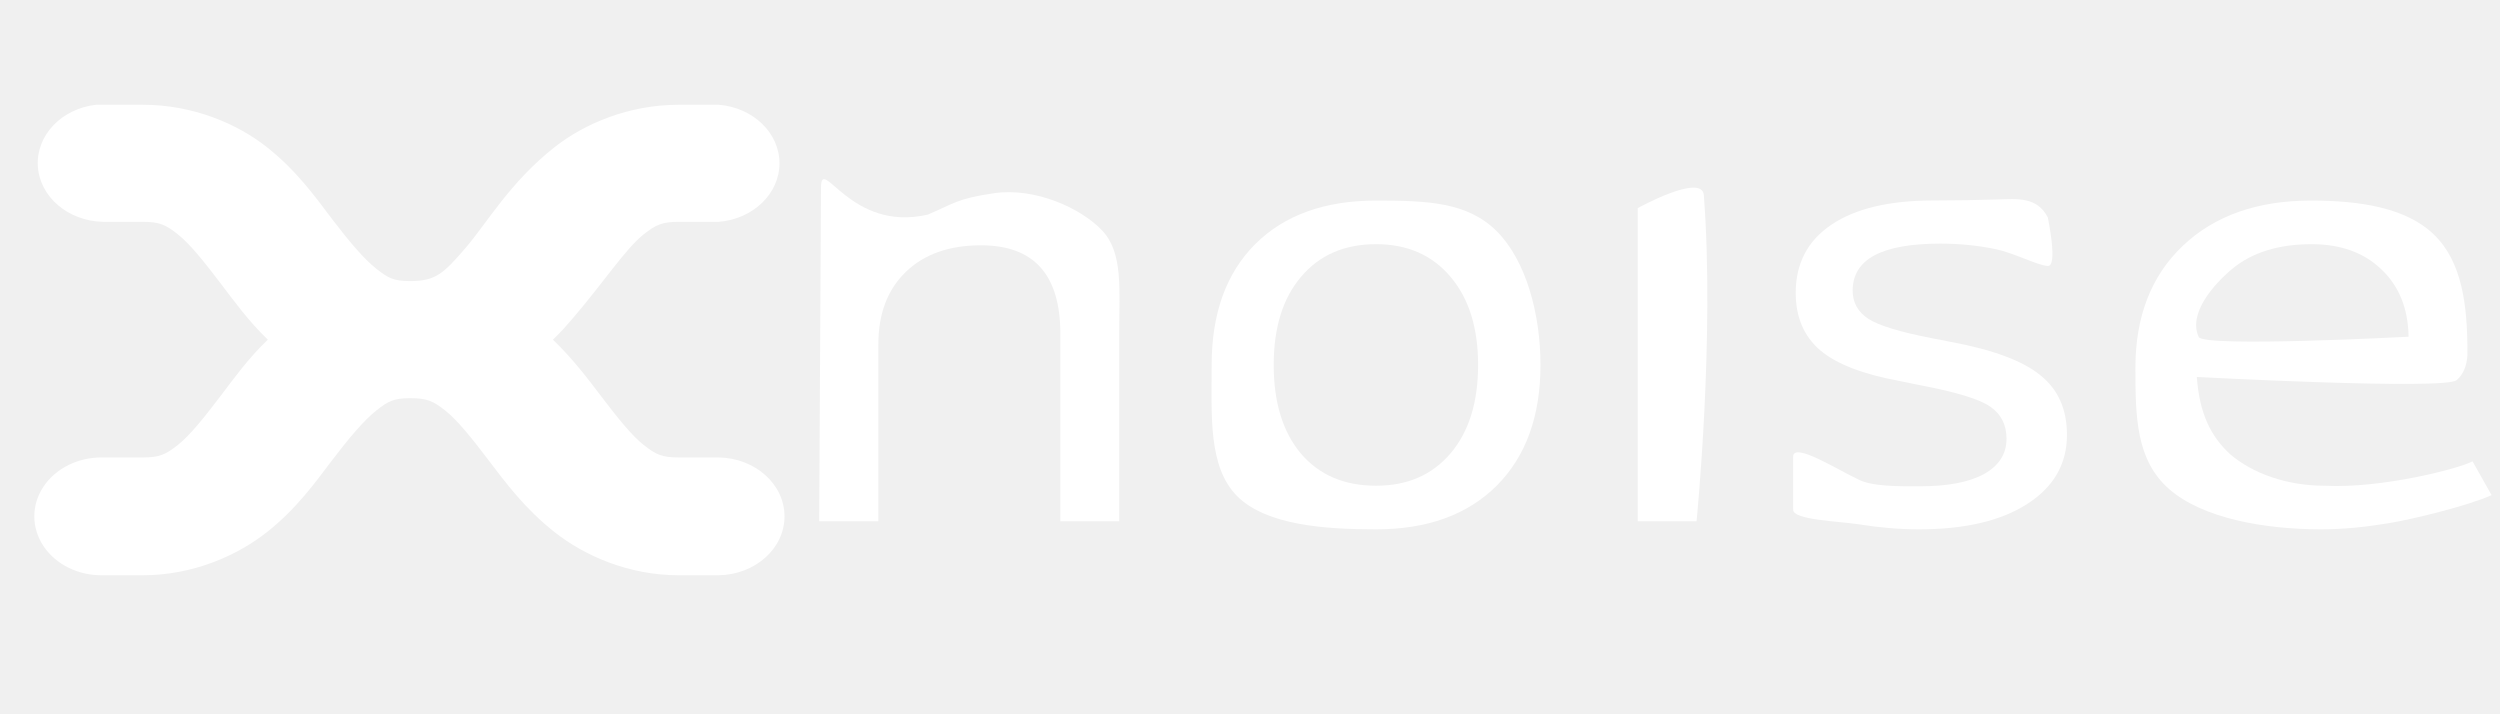
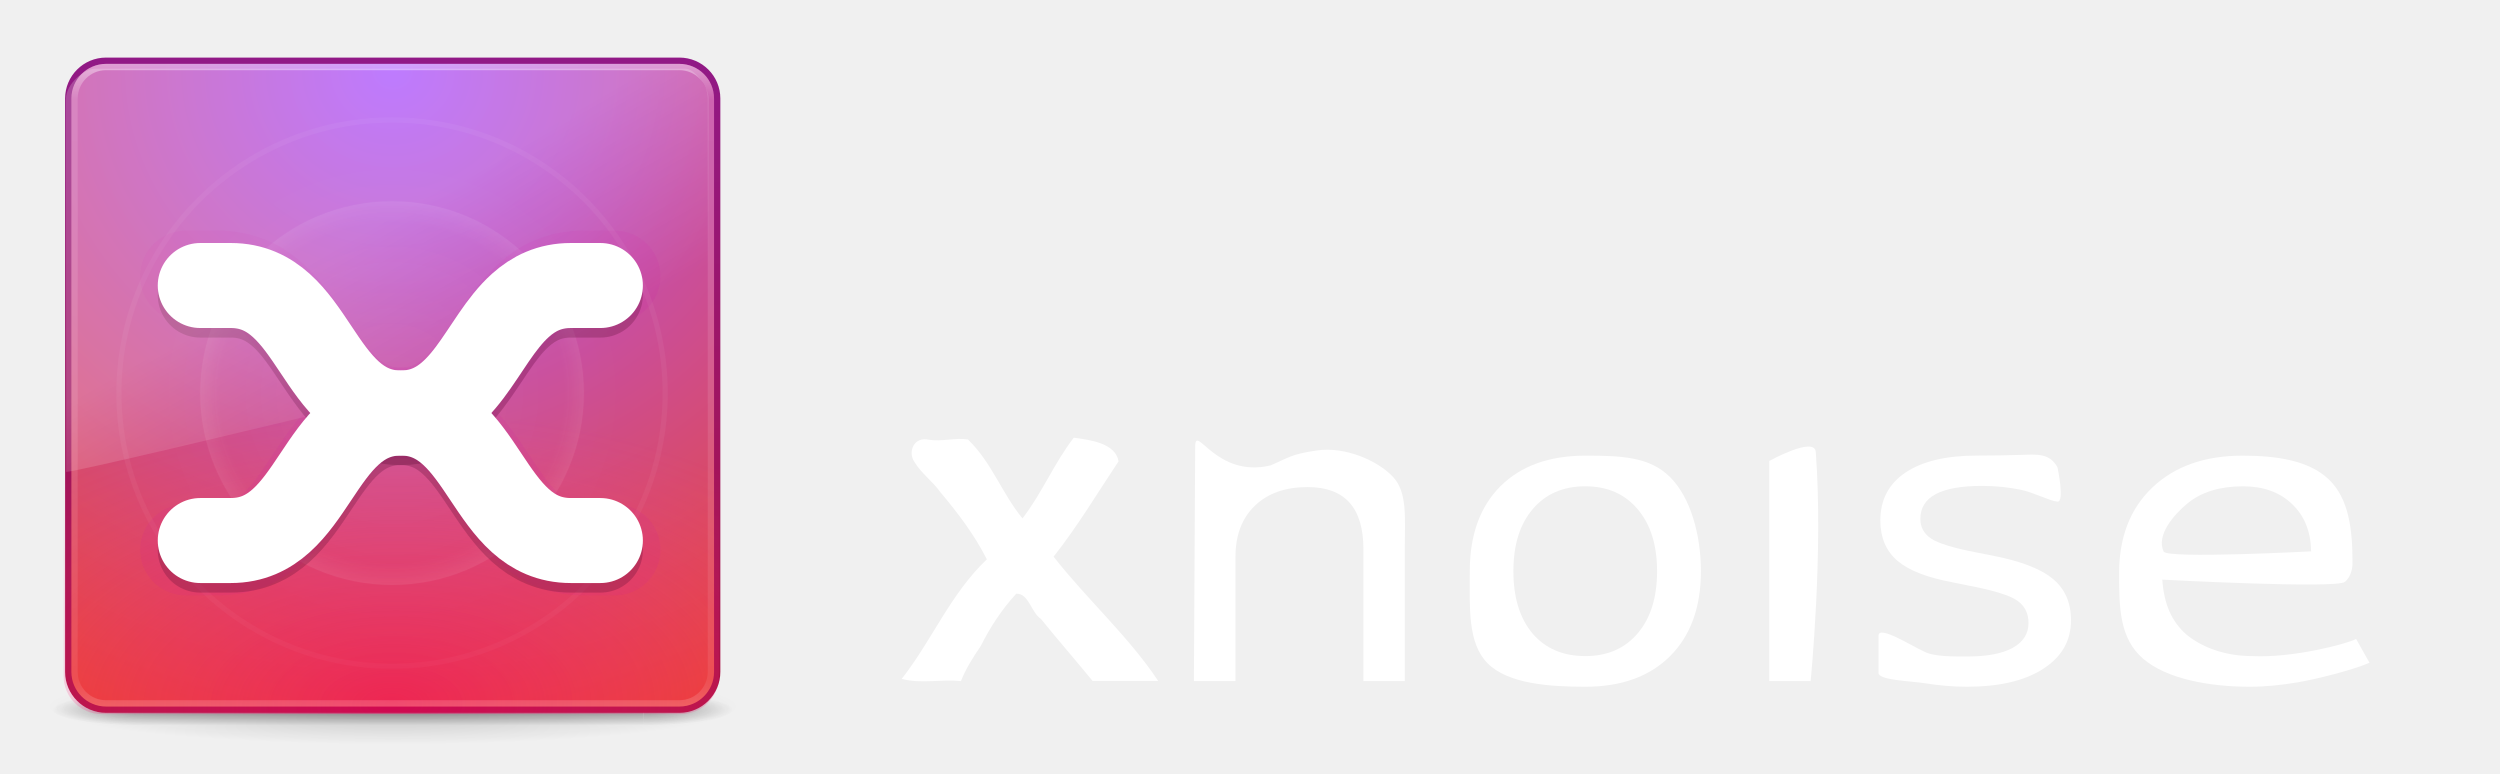
- <svg xmlns="http://www.w3.org/2000/svg" width="574.49" height="163.99" id="svg2" version="1.1">
+ <svg xmlns="http://www.w3.org/2000/svg" xmlns:xlink="http://www.w3.org/1999/xlink" width="530" height="164" id="svg2" version="1.1">
  <defs id="defs4">
-     </defs>
-   <g id="layer1" transform="translate(-44.35109,-826.2847)">
-     <path style="font-size:84.456px;font-style:normal;font-weight:normal;fill:#ffffff;fill-opacity:1;stroke:none;font-family:Bitstream Vera Sans" id="path3758" d="m 301.542,902.634 0,43.429 -13.525,0 0,-43.044 c -7e-5,-6.81 -1.519,-11.907 -4.557,-15.29 -3.038,-3.383 -7.595,-5.075 -13.672,-5.075 -7.301,7e-5 -13.059,2.034 -17.273,6.103 -4.214,4.069 -6.321,9.615 -6.321,16.639 l 0,40.667 -13.598,0 0.418,-76.666 c 0.042,-7.71 6.731,10.382 24.573,6.191 6.082,-2.565 6.557,-3.636 15.215,-4.907 9.36,-1.374 19.955,3.417 24.806,8.557 4.851,5.097 3.934,13.461 3.934,23.397" />
-     <path style="font-size:84.456px;font-style:normal;font-weight:normal;fill:#ffffff;fill-opacity:1;stroke:none;font-family:Bitstream Vera Sans" id="path3760" d="m 360.565,882.397 c -7.252,7e-5 -12.986,2.484 -17.2,7.452 -4.214,4.925 -6.321,11.692 -6.321,20.301 -2e-5,8.609 2.083,15.397 6.248,20.365 4.214,4.925 9.972,7.388 17.273,7.388 7.203,2e-5 12.912,-2.484 17.126,-7.452 4.214,-4.968 6.321,-11.735 6.321,-20.301 -7e-5,-8.523 -2.107,-15.269 -6.321,-20.237 -4.214,-5.011 -9.923,-7.516 -17.126,-7.517 m 0,-10.022 c 11.76,8e-5 20.997,0.344 27.711,7.026 6.713,6.681 10.07,18.929 10.07,30.75 -9e-5,11.778 -3.357,21.029 -10.07,27.753 -6.713,6.681 -15.95,10.022 -27.711,10.022 -11.81,-10e-6 -25.208,-0.943 -31.921,-7.625 -6.664,-6.724 -5.86,-18.373 -5.86,-30.151 0,-11.821 3.332,-21.072 9.996,-27.753 6.713,-6.681 15.975,-10.022 27.784,-10.022" />
-     <path style="font-size:84.456px;font-style:normal;font-weight:normal;fill:#ffffff;fill-opacity:1;stroke:none;font-family:Bitstream Vera Sans" id="path3762" d="m 420.691,874.109 c 0,0 14.797,-8.182 15.196,-2.966 2.517,32.863 -1.672,74.92 -1.672,74.92 l -13.525,0 0,-71.953" />
-     <path style="font-size:84.456px;font-style:normal;font-weight:normal;fill:#ffffff;fill-opacity:1;stroke:none;font-family:Bitstream Vera Sans" id="path3764" d="m 514.921,876.229 c 0,0 2.403,11.328 0,11.178 -2.403,-0.15 -7.791,-2.998 -11.907,-3.855 -4.116,-0.857 -8.379,-1.285 -12.79,-1.285 -6.713,6e-5 -11.76,0.899 -15.142,2.698 -3.332,1.799 -4.998,4.497 -4.998,8.095 -2e-5,2.741 1.201,4.904 3.602,6.489 2.401,1.542 7.228,3.02 14.48,4.433 l 4.631,0.899 c 9.604,1.799 16.416,4.347 20.434,7.645 4.067,3.255 6.101,7.816 6.101,13.684 -7e-5,6.681 -3.038,11.971 -9.114,15.868 -6.027,3.897 -14.333,5.846 -24.918,5.846 -4.41,-10e-6 -9.016,-0.385 -13.819,-1.156 -4.753,-0.728 -15.068,-0.99 -15.068,-3.341 l 0,-12.206 c 0,-3.531 10.735,3.309 14.774,5.14 3.226,1.788 9.653,1.67 14.407,1.67 6.37,0 11.27,-0.942 14.701,-2.827 3.43,-1.927 5.145,-4.626 5.145,-8.095 -5e-5,-3.212 -1.25,-5.675 -3.749,-7.388 -2.45,-1.713 -7.865,-3.362 -16.244,-4.947 l -4.704,-0.964 c -8.379,-1.542 -14.431,-3.897 -18.155,-7.067 -3.724,-3.212 -5.586,-7.602 -5.586,-13.17 0,-6.767 2.744,-11.992 8.232,-15.676 5.488,-3.683 13.258,-5.543 23.352,-5.543 4.998,8e-5 10.221,-0.09 14.674,-0.233 4.861,-0.156 9.178,-0.606 11.661,4.106" />
-     <path style="font-size:84.456px;font-style:normal;font-weight:normal;fill:#ffffff;fill-opacity:1;stroke:none;font-family:Bitstream Vera Sans" id="path3766" d="m 611.357,907.131 c 0,0 0.27,4.237 -2.507,6.524 -2.777,2.286 -59.676,-0.742 -59.676,-0.742 0.588,8.138 3.039,13.547 7.742,17.83 5.047,4.24 12.692,7.161 21.659,7.161 13.193,0.684 31.058,-4.006 33.956,-5.607 l 4.381,7.773 c -5.478,2.434 -17.913,5.5 -23.636,6.443 -5.113,0.842 -10.266,1.413 -15.509,1.413 -13.133,-10e-6 -27.222,-2.536 -34.916,-9.217 -7.644,-6.681 -7.79,-16.523 -7.79,-27.916 0,-11.778 3.626,-21.115 10.878,-28.01 7.301,-6.938 17.126,-10.407 29.475,-10.408 11.074,8e-5 21.833,1.577 28.252,7.83 6.468,6.21 7.691,16.219 7.691,26.926 m -13.525,-3.469 c -0.098,-6.467 -2.181,-11.628 -6.248,-15.483 -4.018,-3.855 -9.359,-5.782 -16.024,-5.782 -7.546,7e-5 -13.598,1.863 -18.155,5.589 -4.508,3.726 -10.274,10.437 -7.791,15.74 1.135,2.424 48.218,-0.064 48.218,-0.064" />
+     <radialGradient xlink:href="#linearGradient8757" id="radialGradient8763" cx="254.5" cy="289.5" fx="254.5" fy="289.5" r="157.5" gradientUnits="userSpaceOnUse" gradientTransform="matrix(1.005903,7.5993956e-8,-7.5993953e-8,1.005903,-1.502318,-1.708968)" />
+     <linearGradient id="linearGradient8757">
+       <stop id="stop8761" offset="0" style="stop-color:white;stop-opacity:0" />
+       <stop style="stop-color:white;stop-opacity:0" offset="0.9" id="stop8767" />
+       <stop id="stop8759" offset="1" style="stop-color:white;stop-opacity:1" />
+     </linearGradient>
+     <radialGradient xlink:href="#linearGradient3811" id="radialGradient7861" gradientUnits="userSpaceOnUse" gradientTransform="matrix(1,0,0,0.4364821,0,52.67068)" cx="-4.029" cy="93.468" fx="-4.029" fy="93.468" r="35.338" />
+     <linearGradient id="linearGradient3811">
+       <stop style="stop-color:#000000;stop-opacity:1;" offset="0" id="stop3813" />
+       <stop style="stop-color:#000000;stop-opacity:0;" offset="1" id="stop3815" />
+     </linearGradient>
+     <radialGradient xlink:href="#linearGradient3688-166-749-5" id="radialGradient7863" gradientUnits="userSpaceOnUse" gradientTransform="matrix(2.003784,0,0,1.4,27.98813,-17.4)" cx="4.993" cy="43.5" fx="4.993" fy="43.5" r="2.5" />
+     <linearGradient id="linearGradient3688-166-749-5">
+       <stop id="stop2883-0" style="stop-color:#181818;stop-opacity:1" offset="0" />
+       <stop id="stop2885-5" style="stop-color:#181818;stop-opacity:0" offset="1" />
+     </linearGradient>
+     <radialGradient xlink:href="#linearGradient3688-464-309-8" id="radialGradient7865" gradientUnits="userSpaceOnUse" gradientTransform="matrix(2.003784,0,0,1.4,-20.01187,-104.4)" cx="4.993" cy="43.5" fx="4.993" fy="43.5" r="2.5" />
+     <linearGradient id="linearGradient3688-464-309-8">
+       <stop id="stop2889-9" style="stop-color:#181818;stop-opacity:1" offset="0" />
+       <stop id="stop2891-4" style="stop-color:#181818;stop-opacity:0" offset="1" />
+     </linearGradient>
+     <linearGradient xlink:href="#linearGradient3702-501-757-0" id="linearGradient7867" gradientUnits="userSpaceOnUse" x1="25.058" y1="47.028" x2="25.058" y2="39.999" />
+     <linearGradient id="linearGradient3702-501-757-0">
+       <stop id="stop2895-0" style="stop-color:#181818;stop-opacity:0" offset="0" />
+       <stop id="stop2897-2" style="stop-color:#181818;stop-opacity:1" offset="0.5" />
+       <stop id="stop2899-6" style="stop-color:#181818;stop-opacity:0" offset="1" />
+     </linearGradient>
+     <radialGradient xlink:href="#linearGradient8655" id="radialGradient8865" gradientUnits="userSpaceOnUse" gradientTransform="matrix(2.0282874e-7,24.39764,-25.80979,-4.4949761e-7,473.0088,418.5335)" cx="7.496" cy="8.45" fx="7.496" fy="8.45" r="20" />
+     <linearGradient id="linearGradient8655">
+       <stop id="stop8657" style="stop-color:#ac57ff;stop-opacity:1" offset="0" />
+       <stop id="stop8659" style="stop-color:#f0431a;stop-opacity:1;" offset="1" />
+     </linearGradient>
+     <linearGradient xlink:href="#linearGradient3895-9-0-3-2-4" id="linearGradient8867" gradientUnits="userSpaceOnUse" gradientTransform="matrix(10.43977,0,0,10.43977,4.366388,548.35)" x1="13.209" y1="4.376" x2="13.209" y2="43.847" />
+     <linearGradient id="linearGradient3895-9-0-3-2-4">
+       <stop id="stop3897-0-5-7-0-3" style="stop-color:#911986;stop-opacity:1" offset="0" />
+       <stop id="stop3899-8-7-06-7-9" style="stop-color:#ad1141;stop-opacity:1" offset="1" />
+     </linearGradient>
+     <radialGradient xlink:href="#linearGradient8265-821-176-38-919-66-249-7-7" id="radialGradient6898" cx="254.5" cy="289.5" fx="254.5" fy="289.5" r="159" gradientUnits="userSpaceOnUse" gradientTransform="matrix(0.8384691,0,0,0.8384691,41.1096,46.76318)" />
+     <linearGradient id="linearGradient8265-821-176-38-919-66-249-7-7">
+       <stop offset="0" style="stop-color:#ffffff;stop-opacity:1" id="stop2687-1-9" />
+       <stop offset="1" style="stop-color:#ffffff;stop-opacity:0" id="stop2689-5-4" />
+     </linearGradient>
+     <radialGradient xlink:href="#linearGradient8661" id="radialGradient8862" gradientUnits="userSpaceOnUse" gradientTransform="matrix(-0.2030062,9.194389,-16.91851,-0.3735512,398.5114,-1064.844)" cx="7.496" cy="8.45" fx="7.496" fy="8.45" r="20" />
+     <linearGradient id="linearGradient8661">
+       <stop id="stop8663" offset="0" style="stop-color:#f90062;stop-opacity:1" />
+       <stop id="stop8665" offset="1" style="stop-color:#ff418c;stop-opacity:0" />
+     </linearGradient>
+     <linearGradient xlink:href="#linearGradient3924" id="linearGradient8858" gradientUnits="userSpaceOnUse" gradientTransform="matrix(10.79041,0,0,10.79041,-4.048982,539.9347)" x1="24" y1="5" x2="24" y2="43" />
+     <linearGradient id="linearGradient3924">
+       <stop id="stop3926" style="stop-color:#ffffff;stop-opacity:1;" offset="0" />
+       <stop offset="0.063" style="stop-color:#ffffff;stop-opacity:0.235;" id="stop3928" />
+       <stop id="stop3930" style="stop-color:#ffffff;stop-opacity:0.157;" offset="0.951" />
+       <stop id="stop3932" style="stop-color:#ffffff;stop-opacity:0.392;" offset="1" />
+     </linearGradient>
+     <radialGradient xlink:href="#linearGradient8775" id="radialGradient8773" gradientUnits="userSpaceOnUse" cx="254.5" cy="289.5" fx="254.5" fy="289.5" r="157.5" gradientTransform="matrix(1.053736,0,0,1.041779,-13.67583,-12.09512)" />
+     <linearGradient id="linearGradient8775">
+       <stop style="stop-color:white;stop-opacity:0" offset="0" id="stop8777" />
+       <stop id="stop7191" offset="0.511" style="stop-color:white;stop-opacity:0;" />
+       <stop id="stop8779" offset="0.851" style="stop-color:white;stop-opacity:0" />
+       <stop style="stop-color:white;stop-opacity:1" offset="1" id="stop8781" />
+     </linearGradient>
+     <linearGradient xlink:href="#linearGradient8265-821-176-38-919-66-249-7-7" id="linearGradient8855" gradientUnits="userSpaceOnUse" gradientTransform="matrix(8.753431,0,0,13.71647,41.01499,521.9649)" x1="16.626" y1="15.298" x2="20.055" y2="24.628" />
+     <linearGradient id="linearGradient3161">
+       <stop offset="0" style="stop-color:#ffffff;stop-opacity:1" id="stop3163" />
+       <stop offset="1" style="stop-color:#ffffff;stop-opacity:0" id="stop3165" />
+     </linearGradient>
+     <linearGradient y2="24.628" x2="20.055" y1="15.298" x1="16.626" gradientTransform="matrix(8.753431,0,0,13.71647,41.01499,521.9649)" gradientUnits="userSpaceOnUse" id="linearGradient3190" xlink:href="#linearGradient8265-821-176-38-919-66-249-7-7" />
+   </defs>
+   <g id="layer1" transform="translate(-44.35109,-826.2747)">
+     <path style="font-size:84.456px;font-style:normal;font-weight:normal;fill:#ffffff;fill-opacity:1;stroke:none;font-family:Bitstream Vera Sans" id="path3758" d="m 342.169,942.493 0,28.163 -8.771,0 0,-27.913 c -4e-5,-4.416 -0.985,-7.721 -2.955,-9.916 -1.97,-2.194 -4.926,-3.291 -8.866,-3.291 -4.735,5e-5 -8.469,1.319 -11.202,3.958 -2.733,2.639 -4.099,6.235 -4.099,10.79 l 0,26.372 -8.818,0 0.271,-49.718 c 0.027,-5 4.365,6.733 15.935,4.015 3.944,-1.663 4.252,-2.358 9.867,-3.182 6.07,-0.891 12.94,2.216 16.086,5.549 3.146,3.305 2.551,8.729 2.551,15.173" />
+     <path style="font-size:84.456px;font-style:normal;font-weight:normal;fill:#ffffff;fill-opacity:1;stroke:none;font-family:Bitstream Vera Sans" id="path3760" d="m 380.445,929.37 c -4.703,5e-5 -8.421,1.611 -11.154,4.833 -2.733,3.194 -4.099,7.582 -4.099,13.165 -10e-6,5.583 1.351,9.985 4.052,13.207 2.733,3.194 6.467,4.791 11.202,4.791 4.671,10e-6 8.373,-1.611 11.106,-4.833 2.733,-3.222 4.099,-7.61 4.099,-13.165 -4e-5,-5.527 -1.366,-9.902 -4.099,-13.123 -2.733,-3.25 -6.435,-4.874 -11.106,-4.874 m 0,-6.499 c 7.627,5e-5 13.617,0.223 17.97,4.556 4.353,4.333 6.53,12.275 6.53,19.941 -6e-5,7.638 -2.177,13.637 -6.53,17.998 -4.354,4.333 -10.344,6.499 -17.97,6.499 -7.658,-10e-6 -16.347,-0.612 -20.7,-4.945 -4.322,-4.361 -3.8,-11.914 -3.8,-19.552 0,-7.666 2.161,-13.665 6.483,-17.998 4.353,-4.333 10.359,-6.499 18.018,-6.499" />
+     <path style="font-size:84.456px;font-style:normal;font-weight:normal;fill:#ffffff;fill-opacity:1;stroke:none;font-family:Bitstream Vera Sans" id="path3762" d="m 419.435,923.996 c 0,0 9.596,-5.306 9.855,-1.924 1.632,21.311 -1.084,48.585 -1.084,48.585 l -8.771,0 0,-46.661" />
+     <path style="font-size:84.456px;font-style:normal;font-weight:normal;fill:#ffffff;fill-opacity:1;stroke:none;font-family:Bitstream Vera Sans" id="path3764" d="m 480.543,925.37 c 0,0 1.558,7.346 0,7.249 -1.558,-0.097 -5.053,-1.944 -7.722,-2.5 -2.669,-0.555 -5.434,-0.833 -8.294,-0.833 -4.354,4e-5 -7.627,0.583 -9.819,1.75 -2.161,1.167 -3.241,2.916 -3.241,5.249 -1e-5,1.778 0.779,3.18 2.336,4.208 1.557,1 4.687,1.958 9.39,2.875 l 3.003,0.583 c 6.228,1.167 10.645,2.819 13.251,4.958 2.637,2.111 3.956,5.069 3.956,8.874 -5e-5,4.333 -1.97,7.763 -5.911,10.29 -3.909,2.527 -9.295,3.791 -16.159,3.791 -2.86,-10e-6 -5.847,-0.25 -8.961,-0.75 -3.082,-0.472 -9.772,-0.642 -9.772,-2.166 l 0,-7.916 c 0,-2.29 6.962,2.146 9.581,3.333 2.092,1.159 6.26,1.083 9.343,1.083 4.131,0 7.309,-0.611 9.533,-1.833 2.224,-1.25 3.337,-3 3.337,-5.249 -3e-5,-2.083 -0.81,-3.68 -2.431,-4.791 -1.589,-1.111 -5.1,-2.18 -10.534,-3.208 l -3.051,-0.625 c -5.434,-1 -9.358,-2.527 -11.774,-4.583 -2.415,-2.083 -3.623,-4.93 -3.623,-8.541 0,-4.388 1.78,-7.777 5.339,-10.165 3.559,-2.389 8.598,-3.595 15.144,-3.595 3.241,5e-5 6.628,-0.058 9.516,-0.151 3.152,-0.101 5.952,-0.393 7.562,2.662" />
+     <path style="font-size:84.456px;font-style:normal;font-weight:normal;fill:#ffffff;fill-opacity:1;stroke:none;font-family:Bitstream Vera Sans" id="path3766" d="m 543.081,945.41 c 0,0 0.175,2.748 -1.626,4.23 -1.801,1.483 -38.7,-0.481 -38.7,-0.481 0.381,5.277 1.971,8.785 5.021,11.563 3.273,2.75 8.231,4.644 14.046,4.644 8.556,0.443 20.141,-2.598 22.02,-3.636 l 2.841,5.041 c -3.553,1.579 -11.616,3.567 -15.328,4.178 -3.316,0.546 -6.657,0.917 -10.058,0.917 -8.516,-10e-6 -17.654,-1.644 -22.643,-5.977 -4.957,-4.333 -5.051,-10.715 -5.051,-18.103 0,-7.638 2.352,-13.693 7.055,-18.165 4.735,-4.499 11.106,-6.749 19.114,-6.749 7.182,5e-5 14.158,1.023 18.321,5.078 4.195,4.027 4.987,10.518 4.987,17.461 m -8.771,-2.25 c -0.064,-4.194 -1.414,-7.541 -4.052,-10.04 -2.606,-2.5 -6.07,-3.75 -10.391,-3.75 -4.894,5e-5 -8.818,1.208 -11.774,3.625 -2.924,2.416 -6.663,6.768 -5.053,10.207 0.736,1.572 31.269,-0.042 31.269,-0.042" />
    <rect style="fill:#000000;fill-opacity:0;stroke:#000000;stroke-width:2.6;stroke-miterlimit:4;stroke-opacity:1;stroke-dasharray:none" id="rect4582" width="1485.714" height="1622.857" x="-360" y="-307.638" />
-     <g id="g3830" style="fill:#ffffff;fill-opacity:1;stroke:#ffffff;stroke-width:0;stroke-miterlimit:4;stroke-opacity:1;stroke-dasharray:none" transform="matrix(6.129511,0,0,5.381048,-11.33781,-4635.552)">
-       <path style="font-size:medium;font-style:normal;font-variant:normal;font-weight:normal;font-stretch:normal;text-indent:0;text-align:start;text-decoration:none;line-height:normal;letter-spacing:normal;word-spacing:normal;text-transform:none;direction:ltr;block-progression:tb;writing-mode:lr-tb;text-anchor:start;baseline-shift:baseline;color:#000000;fill:#ffffff;fill-opacity:1;stroke:#ffffff;stroke-width:0;stroke-miterlimit:4;stroke-opacity:1;stroke-dasharray:none;marker:none;visibility:visible;display:inline;overflow:visible;enable-background:accumulate;font-family:Sans;-inkscape-font-specification:Sans" d="m 12.688,15.125 a 2.511,2.511 0 0 0 0.25,5 l 1.5,0 c 0.628,0 0.858,0.122 1.312,0.531 0.455,0.409 0.997,1.183 1.625,2.125 0.484,0.726 1.021,1.573 1.75,2.375 -0.736,0.807 -1.263,1.645 -1.75,2.375 -0.628,0.942 -1.17,1.716 -1.625,2.125 -0.455,0.409 -0.685,0.531 -1.312,0.531 l -1.5,0 a 2.516,2.516 0 1 0 0,5.031 l 1.5,0 c 1.883,0 3.542,-0.841 4.656,-1.844 1.115,-1.003 1.81,-2.121 2.438,-3.062 0.628,-0.942 1.202,-1.716 1.656,-2.125 0.455,-0.409 0.653,-0.531 1.281,-0.531 0.628,0 0.858,0.122 1.312,0.531 0.455,0.409 0.997,1.183 1.625,2.125 0.628,0.942 1.354,2.059 2.469,3.062 1.115,1.003 2.773,1.844 4.656,1.844 l 1.5,0 a 2.516,2.516 0 0 0 0,-5.031 l -1.5,0 c -0.628,0 -0.858,-0.122 -1.312,-0.531 -0.455,-0.409 -0.997,-1.183 -1.625,-2.125 -0.49,-0.734 -1.039,-1.564 -1.781,-2.375 0.274,-0.29 0.503,-0.589 0.719,-0.875 1.183,-1.567 2.006,-3.013 2.688,-3.625 0.453,-0.407 0.686,-0.531 1.312,-0.531 l 1.5,0 a 2.511,2.511 0 0 0 0,-5 l -1.5,0 c -1.879,0 -3.542,0.812 -4.656,1.812 -1.676,1.505 -2.525,3.228 -3.344,4.312 -0.819,1.084 -1.12,1.406 -2.062,1.406 -0.628,0 -0.827,-0.122 -1.281,-0.531 C 22.733,21.716 22.159,20.942 21.531,20 20.904,19.058 20.208,17.941 19.094,16.938 17.979,15.934 16.321,15.125 14.438,15.125 l -1.5,0 a 2.511,2.511 0 0 0 -0.25,0 z" transform="translate(0,1004.362)" id="path6940" />
+     <g transform="matrix(0.3379041,0,0,0.3379041,41.46866,637.9838)" id="g7044">
+       <path transform="matrix(1.08805,0,0,1.08805,-22.40881,488.8716)" d="M 412,289.5 C 412,376.485 341.485,447 254.5,447 167.515,447 97,376.485 97,289.5 97,202.515 167.515,132 254.5,132 341.485,132 412,202.515 412,289.5 z" id="path8755" style="opacity:0.4;fill:url(#radialGradient8763);fill-opacity:0.247;stroke:none" />
+       <path transform="matrix(6.152298,0,0,1.537657,279.707,856.7823)" d="m 31.309,93.468 c 0,8.519 -15.821,15.424 -35.338,15.424 -19.517,0 -35.338,-6.906 -35.338,-15.424 0,-8.519 15.821,-15.424 35.338,-15.424 19.517,0 35.338,6.906 35.338,15.424 z" id="path3041" style="opacity:0.2;color:#000000;fill:url(#radialGradient7861);fill-opacity:1;fill-rule:nonzero;stroke:none;stroke-width:1;marker:none;visibility:visible;display:inline;overflow:visible;enable-background:accumulate" />
+       <g style="display:inline" id="g2036" transform="matrix(10.67289,0,0,2.19607,-1.228557,909.147)">
+         <g style="opacity:0.4" id="g3712" transform="matrix(1.052632,0,0,1.285713,-1.263158,-13.42854)">
+           <rect style="fill:url(#radialGradient7863);fill-opacity:1;stroke:none" id="rect2801" y="40" x="38" height="7" width="5" />
+           <rect style="fill:url(#radialGradient7865);fill-opacity:1;stroke:none" id="rect3696" transform="scale(-1,-1)" y="-47" x="-10" height="7" width="5" />
+           <rect style="fill:url(#linearGradient7867);fill-opacity:1;stroke:none" id="rect3700" y="40" x="10" height="7" width="28" />
+         </g>
+       </g>
+       <rect width="407.151" height="407.151" rx="23.718" ry="23.718" x="51.345" y="595.329" id="rect5505-21" style="color:#000000;fill:url(#radialGradient8865);fill-opacity:1;fill-rule:nonzero;stroke:url(#linearGradient8867);stroke-width:3.953;stroke-linecap:round;stroke-linejoin:round;stroke-miterlimit:4;stroke-opacity:1;stroke-dasharray:none;stroke-dashoffset:0;marker:none;visibility:visible;display:inline;overflow:visible;enable-background:accumulate" />
+       <path style="opacity:0.061;fill:url(#radialGradient6898);fill-opacity:1;stroke:#ffffff;stroke-width:3;stroke-linecap:round;stroke-linejoin:round;stroke-miterlimit:4;stroke-opacity:0.718;stroke-dasharray:none;stroke-dashoffset:0" id="path8769" d="M 412,289.5 C 412,376.485 341.485,447 254.5,447 167.515,447 97,376.485 97,289.5 97,202.515 167.515,132 254.5,132 341.485,132 412,202.515 412,289.5 z" transform="matrix(1.08805,0,0,1.08805,-22.40881,488.8716)" />
+       <rect transform="scale(1,-1)" width="411.104" height="411.104" rx="23.718" ry="23.718" x="48.479" y="-1005.224" id="rect5505-2-6-47" style="opacity:0.461;color:#000000;fill:url(#radialGradient8862);fill-opacity:1;fill-rule:nonzero;stroke:none;stroke-width:1;marker:none;visibility:visible;display:inline;overflow:visible;enable-background:accumulate" />
+       <rect width="399.245" height="399.245" rx="19.765" ry="19.765" x="55.298" y="599.282" id="rect6741-7" style="opacity:0.5;fill:none;stroke:url(#linearGradient8858);stroke-width:3.953;stroke-linecap:round;stroke-linejoin:round;stroke-miterlimit:4;stroke-opacity:1;stroke-dasharray:none;stroke-dashoffset:0" />
+       <path style="opacity:0.4;fill:url(#radialGradient8773);fill-opacity:0.247;stroke:none" id="path8771" d="M 412,289.5 C 412,376.485 341.485,447 254.5,447 167.515,447 97,376.485 97,289.5 97,202.515 167.515,132 254.5,132 341.485,132 412,202.515 412,289.5 z" transform="matrix(0.7642408,0,0,0.7642408,60.00072,582.6145)" />
+       <g style="opacity:0.4;stroke:#ca13a8;stroke-opacity:0.247" transform="matrix(1.072504,0,0,1.072504,-18.85114,-33.44975)" id="g8679">
+         <path id="path8681" d="m 137.333,872.362 c 0,0 -13.906,0 16,0 53.333,0 53.333,-80 106.667,-80 53.333,0 53.333,80 106.667,80 28.101,0 16,0 16,0" style="fill:none;stroke:#ca13a8;stroke-width:53.333;stroke-linecap:butt;stroke-linejoin:miter;stroke-opacity:0.247" />
+         <path style="fill:none;stroke:#ca13a8;stroke-width:53.333;stroke-linecap:butt;stroke-linejoin:miter;stroke-opacity:0.247" d="m 137.333,712.362 c 0,0 -13.906,0 16,0 53.333,0 53.333,80 106.667,80 40.03,0 50.015,-45.068 75.057,-67.551 8.322,-7.471 18.307,-12.449 31.61,-12.449 28.101,0 16,0 16,0" id="path8683" />
+       </g>
+       <g style="stroke:#580e34;stroke-opacity:0.268" id="g8785" transform="translate(0,30)">
+         <path id="path8787" d="m 137.333,872.362 c 0,0 -13.906,0 16,0 53.333,0 53.333,-80 106.667,-80 53.333,0 53.333,80 106.667,80 28.101,0 16,0 16,0" style="fill:none;stroke:#580e34;stroke-width:53.333;stroke-linecap:round;stroke-linejoin:miter;stroke-opacity:0.268" />
+         <path style="fill:none;stroke:#580e34;stroke-width:53.333;stroke-linecap:round;stroke-linejoin:miter;stroke-opacity:0.268" d="m 137.333,712.362 c 0,0 -13.906,0 16,0 53.333,0 53.333,80 106.667,80 40.03,0 50.015,-45.068 75.057,-67.551 8.322,-7.471 18.307,-12.449 31.61,-12.449 28.101,0 16,0 16,0" id="path8789" />
+       </g>
+       <g transform="translate(0,24)" id="g8667">
+         <path style="fill:none;stroke:#ffffff;stroke-width:53.333;stroke-linecap:round;stroke-linejoin:miter;stroke-miterlimit:4;stroke-opacity:1;stroke-dasharray:none" d="m 137.333,872.362 c 0,0 -13.906,0 16,0 53.333,0 53.333,-80 106.667,-80 53.333,0 53.333,80 106.667,80 28.101,0 16,0 16,0" id="path6029" />
+         <path id="path6031" d="m 137.333,712.362 c 0,0 -13.906,0 16,0 53.333,0 53.333,80 106.667,80 40.03,0 50.015,-45.068 75.057,-67.551 8.322,-7.471 18.307,-12.449 31.61,-12.449 28.101,0 16,0 16,0" style="fill:none;stroke:#ffffff;stroke-width:53.333;stroke-linecap:round;stroke-linejoin:miter;stroke-opacity:1" />
+       </g>
+       <path d="m 68.411,600.316 c -7.207,0 -18.503,9.618 -18.503,18.974 l 0.134,234.013 C 61.641,853.048 444.302,760.047 453.106,755.573 l 0,-136.283 c 0,-7.151 -8.432,-18.974 -14.672,-18.974 z" id="path3333" style="opacity:0.214;fill:url(#linearGradient3190);fill-opacity:1;fill-rule:evenodd;stroke:none" />
    </g>
+     <path style="font-size:84.456px;font-style:normal;font-weight:normal;fill:#ffffff;fill-opacity:1;stroke:none;font-family:Bitstream Vera Sans" d="m 271.995,919.063 c -4.191,5.42 -6.688,11.69 -10.878,17.111 -4.368,-5.296 -6.512,-11.873 -11.565,-16.733 -2.684,-0.422 -5.484,0.503 -8.24,0.062 -3.256,-0.749 -4.535,2.596 -3.125,4.668 1.423,2.407 3.902,4.154 5.526,6.451 3.764,4.464 7.281,9.135 9.847,14.23 -7.775,7.409 -11.597,17.135 -18.047,25.343 4.096,1.104 8.39,0.032 12.563,0.473 1.031,-2.644 2.581,-5.065 4.191,-7.431 1.983,-3.955 4.436,-7.749 7.536,-11.101 2.704,-0.054 3.132,3.992 5.221,5.342 3.574,4.432 7.343,8.739 10.953,13.149 4.634,0 9.269,0 13.903,0 -6.289,-9.469 -15.125,-17.333 -22.167,-26.338 5.108,-6.456 9.247,-13.442 13.775,-20.211 -0.66,-3.849 -5.937,-4.527 -9.493,-5.013 z" id="path3762-3" />
  </g>
</svg>
